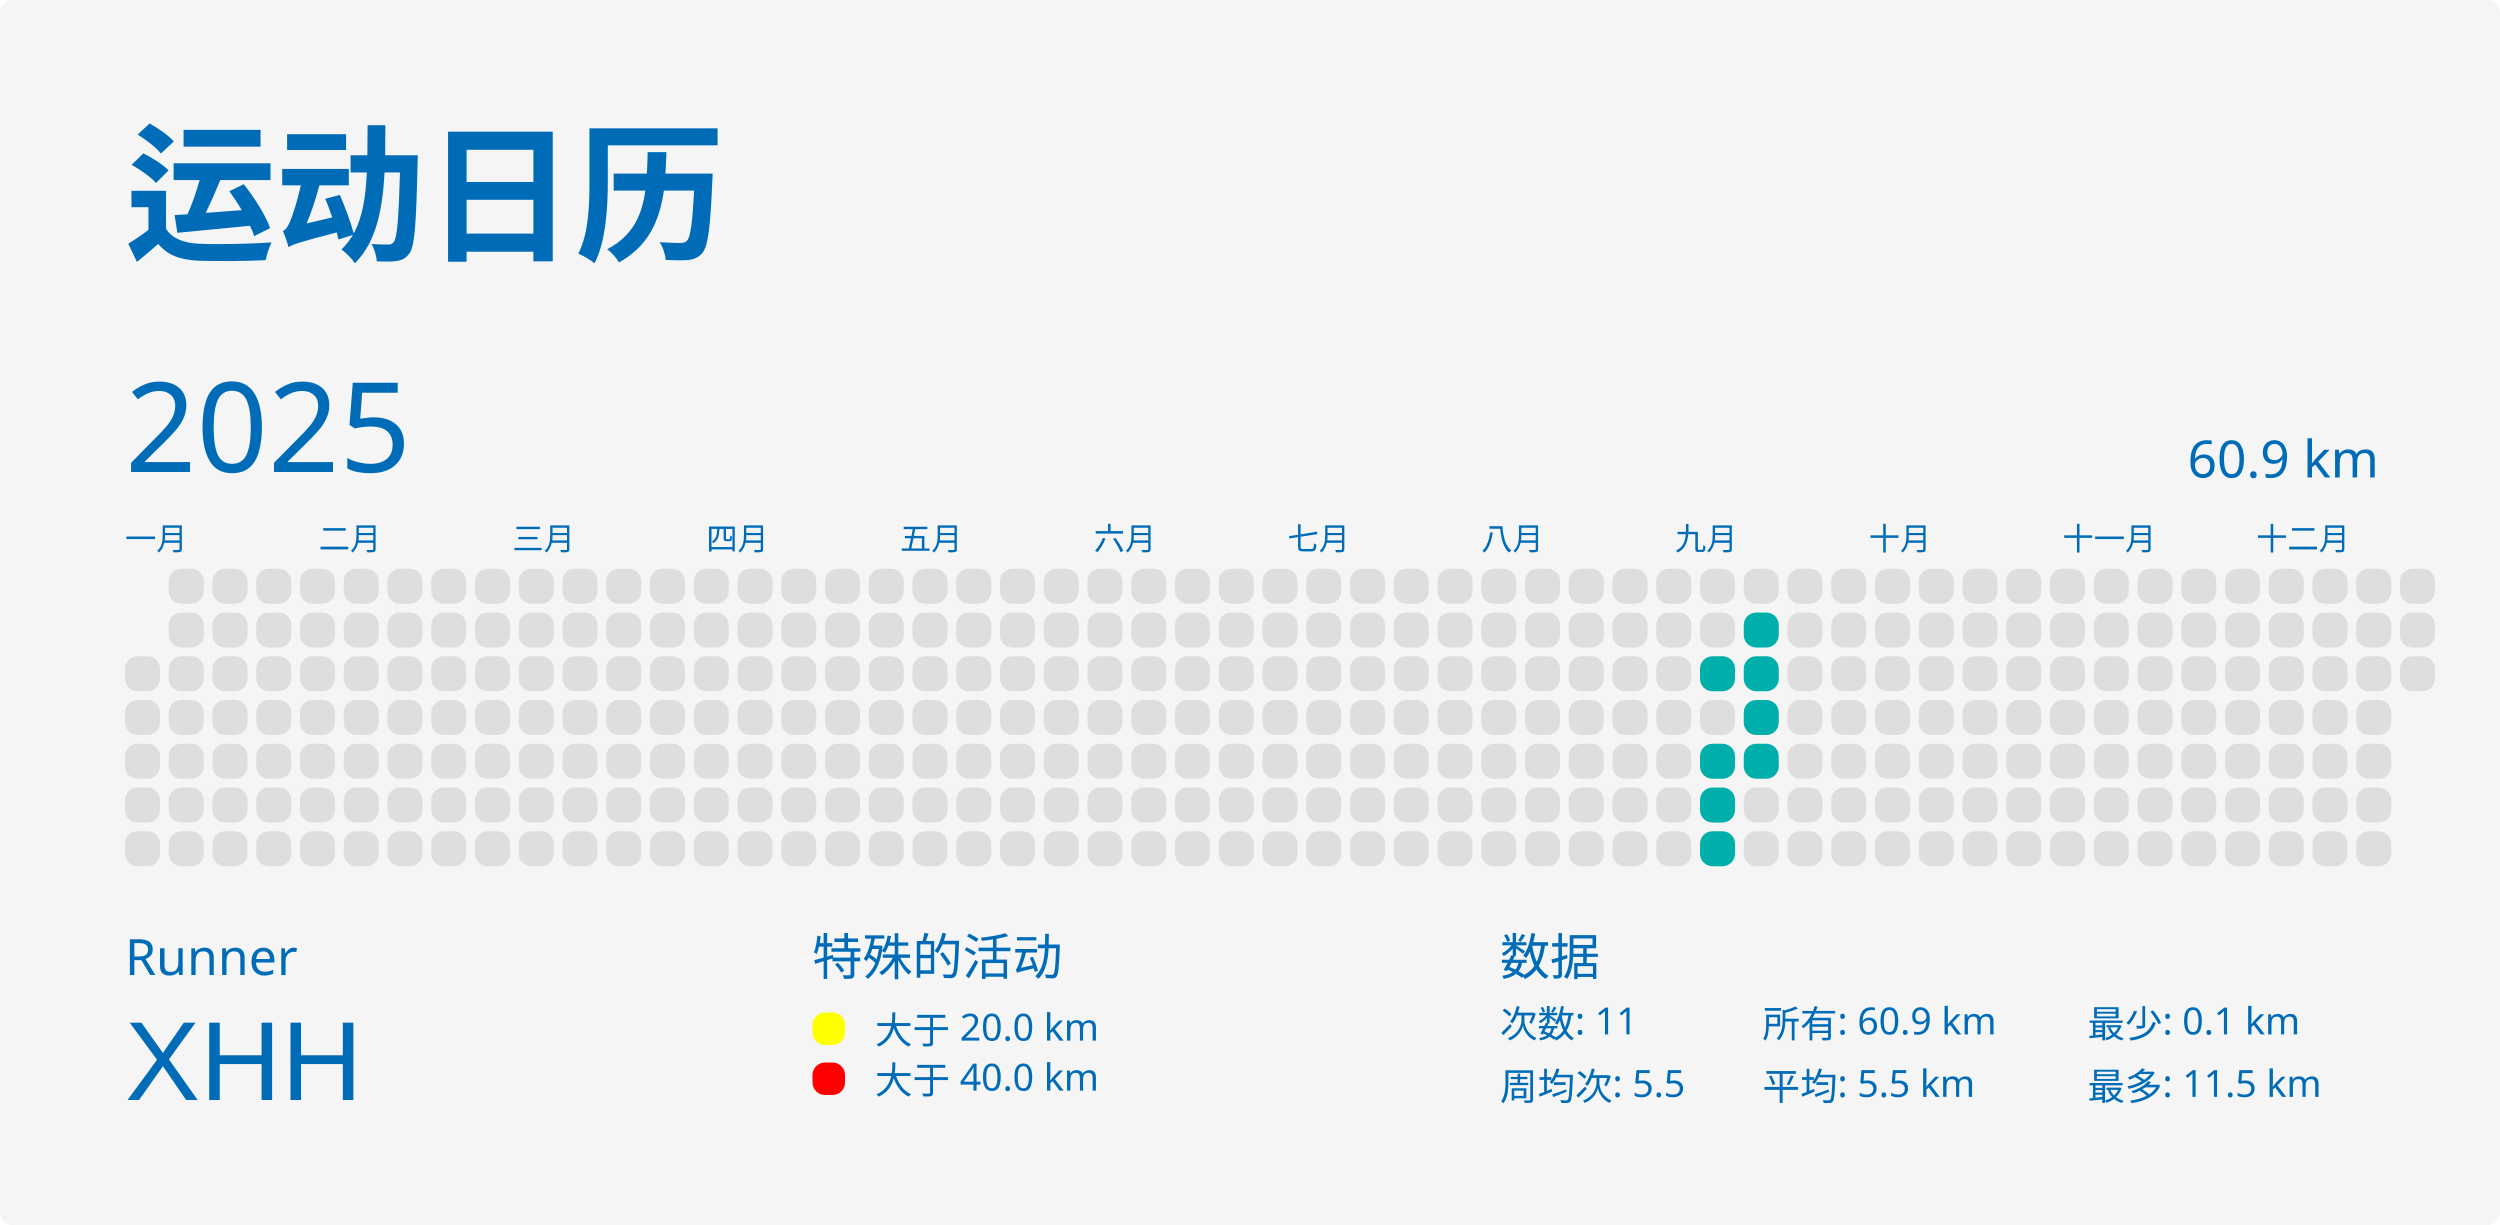
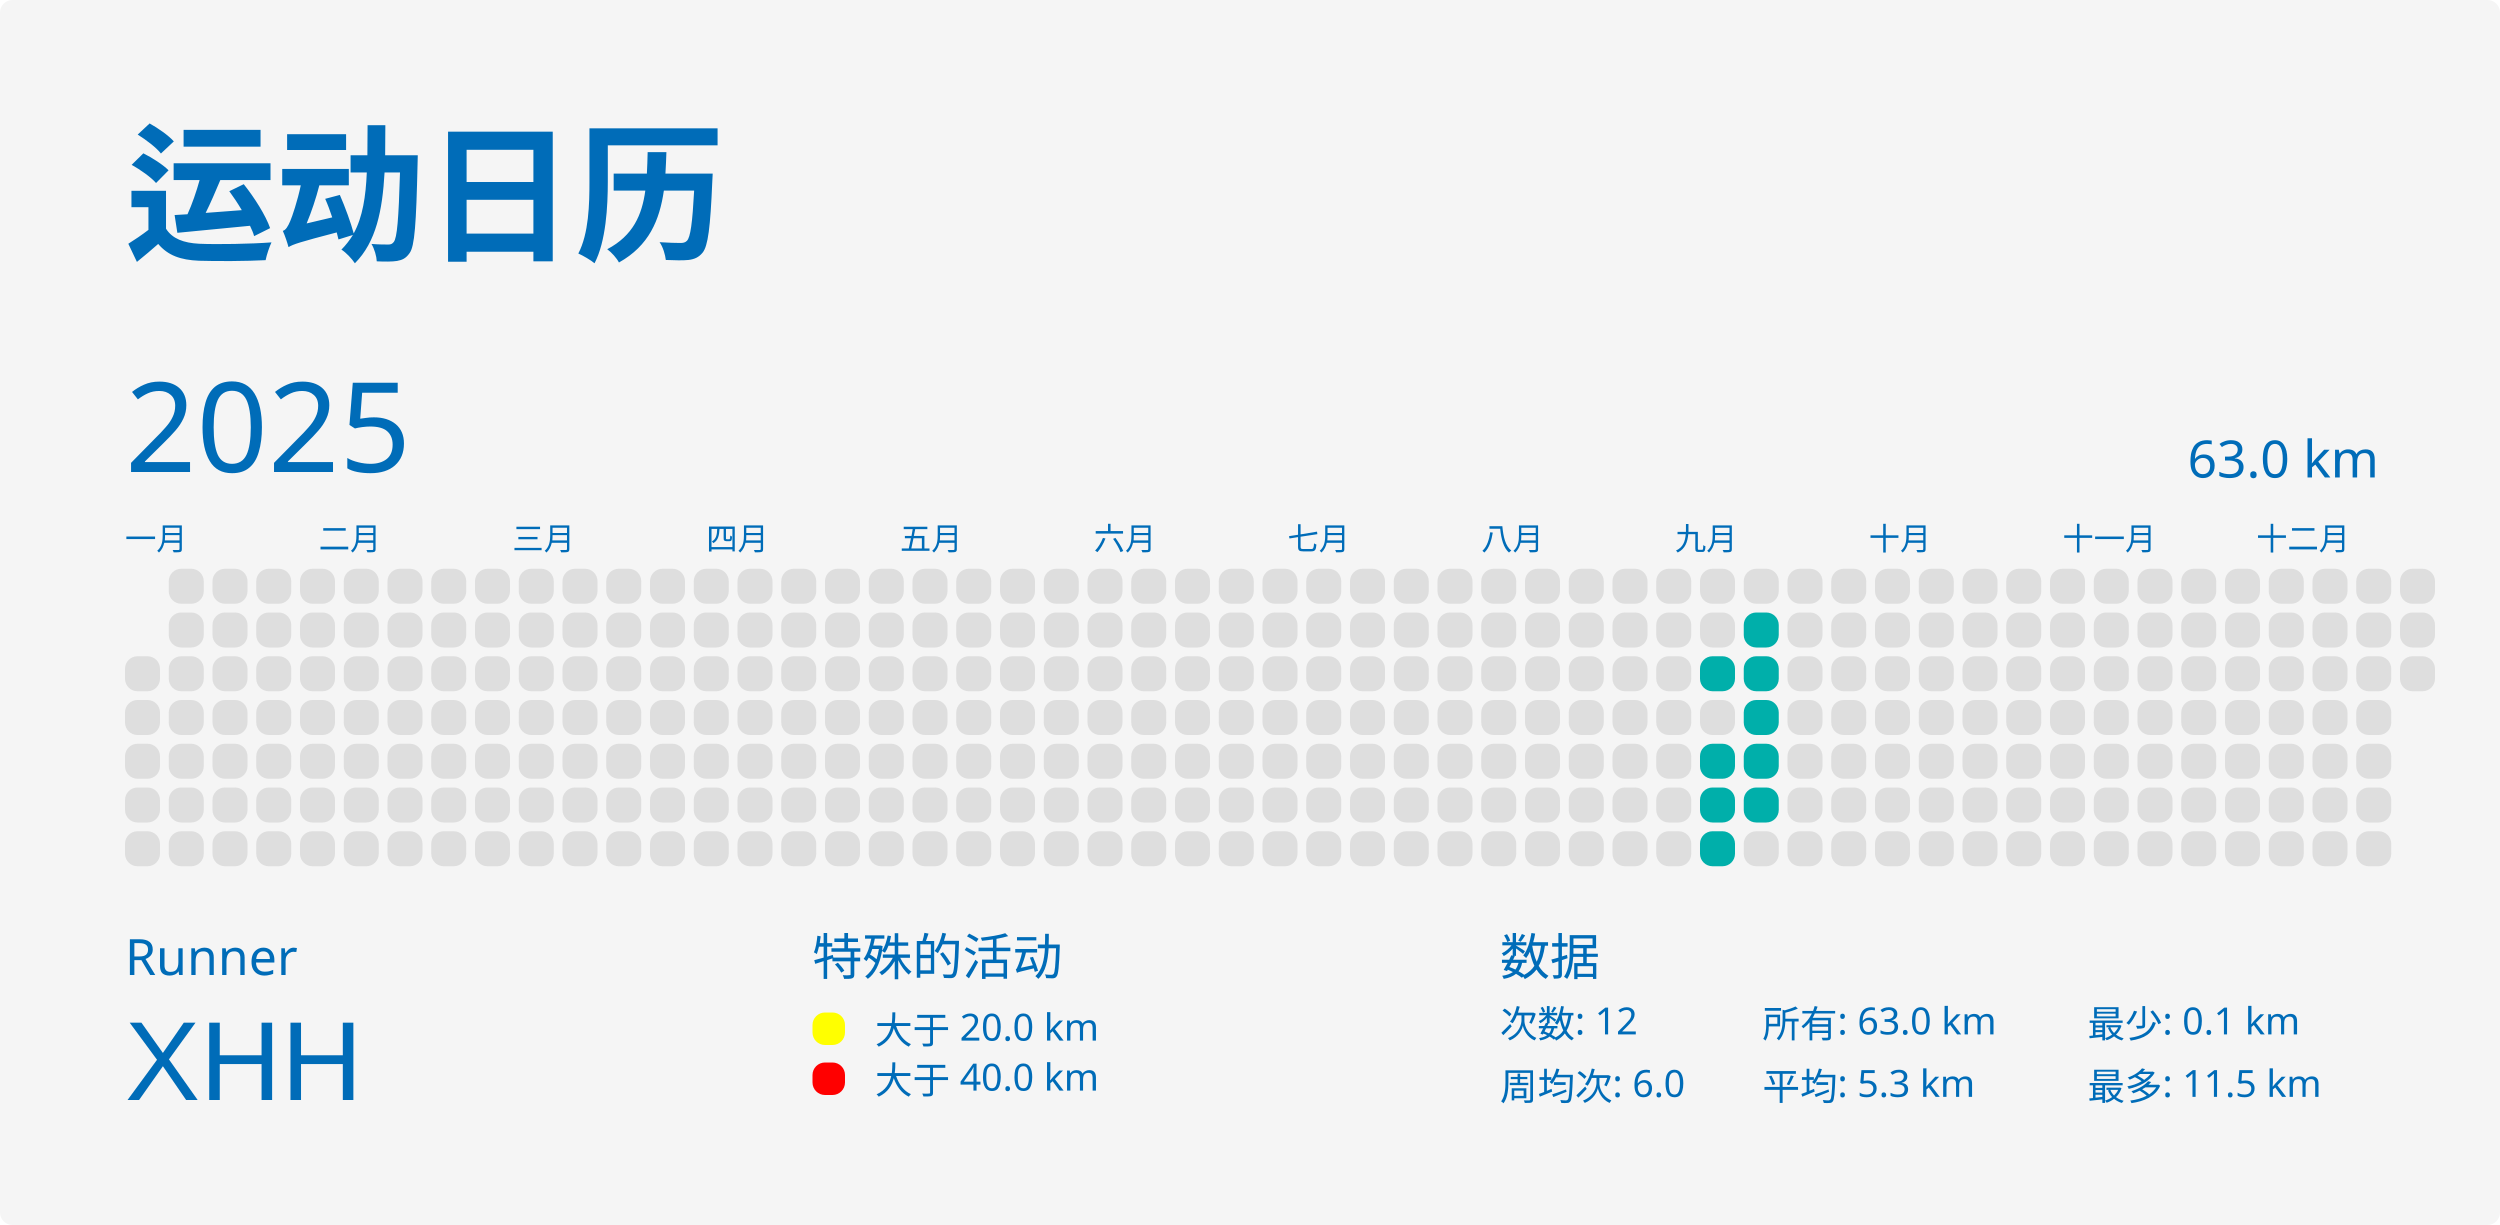
<svg xmlns="http://www.w3.org/2000/svg" baseProfile="full" height="98mm" version="1.1" viewBox="0,0,200,98" width="200mm">
  <defs />
  <rect fill="#f5f5f5" height="98" rx="1" ry="1" width="200" x="0" y="0" />
  <text fill="#006cb8" style="font-size:12px; font-family:MGI-Regular; font-weight:bold;" x="10" y="20">运动日历</text>
  <text fill="#006cb8" style="font-size:4px; font-family:MGI-Regular" x="10" y="78">Runner</text>
  <text fill="#006cb8" style="font-size:9px; font-family:Arial" x="10" y="88">XHH</text>
  <text fill="#006cb8" style="font-size:4px; font-family:MGI-Regular" x="65" y="78">特殊的活动</text>
  <rect fill="yellow" height="2.6" rx="1" ry="1" width="2.6" x="65" y="81" />
  <text fill="#006cb8" style="font-size:3px; font-family:MGI-Regular" x="70" y="83.5">大于 20.0 km</text>
  <rect fill="red" height="2.6" rx="1" ry="1" width="2.6" x="65" y="85" />
  <text fill="#006cb8" style="font-size:3px; font-family:MGI-Regular" x="70" y="87.5">大于 40.0 km</text>
  <text fill="#006cb8" style="font-size:4px; font-family:MGI-Regular" x="120" y="78">数据</text>
-   <text fill="#006cb8" style="font-size:3px; font-family:MGI-Regular" x="120" y="83">次数: 11</text>
-   <text fill="#006cb8" style="font-size:3px; font-family:MGI-Regular" x="120" y="88">周均次: 5.5</text>
-   <text fill="#006cb8" style="font-size:3px; font-family:MGI-Regular" x="141" y="83">所有: 60.9 km</text>
-   <text fill="#006cb8" style="font-size:3px; font-family:MGI-Regular" x="141" y="88">平均: 5.5 km</text>
+   <text fill="#006cb8" style="font-size:3px; font-family:MGI-Regular" x="120" y="83">次数: 12</text>
+   <text fill="#006cb8" style="font-size:3px; font-family:MGI-Regular" x="120" y="88">周均次: 6.0</text>
+   <text fill="#006cb8" style="font-size:3px; font-family:MGI-Regular" x="141" y="83">所有: 63.0 km</text>
+   <text fill="#006cb8" style="font-size:3px; font-family:MGI-Regular" x="141" y="88">平均: 5.3 km</text>
  <text fill="#006cb8" style="font-size:3px; font-family:MGI-Regular" x="167" y="83">最少: 0.1 km</text>
  <text fill="#006cb8" style="font-size:3px; font-family:MGI-Regular" x="167" y="88">最多: 11.5 km</text>
  <text dominant-baseline="hanging" fill="#006cb8" style="font-size:10.0px; font-family:MGI-Regular;" x="10" y="30">2025</text>
-   <text dominant-baseline="hanging" fill="#006cb8" style="font-size:4.125px; font-family:MGI-Regular;" x="175" y="35">60.9 km</text>
+   <text dominant-baseline="hanging" fill="#006cb8" style="font-size:4.125px; font-family:MGI-Regular;" x="175" y="35">63.0 km</text>
  <text fill="#006cb8" style="font-size:2.5px; font-family:MGI-Regular" x="10.0" y="44">一月</text>
  <text fill="#006cb8" style="font-size:2.5px; font-family:MGI-Regular" x="25.5" y="44">二月</text>
  <text fill="#006cb8" style="font-size:2.5px; font-family:MGI-Regular" x="41.0" y="44">三月</text>
  <text fill="#006cb8" style="font-size:2.5px; font-family:MGI-Regular" x="56.5" y="44">四月</text>
  <text fill="#006cb8" style="font-size:2.5px; font-family:MGI-Regular" x="72.0" y="44">五月</text>
  <text fill="#006cb8" style="font-size:2.5px; font-family:MGI-Regular" x="87.5" y="44">六月</text>
  <text fill="#006cb8" style="font-size:2.5px; font-family:MGI-Regular" x="103.0" y="44">七月</text>
  <text fill="#006cb8" style="font-size:2.5px; font-family:MGI-Regular" x="118.5" y="44">八月</text>
  <text fill="#006cb8" style="font-size:2.5px; font-family:MGI-Regular" x="134.0" y="44">九月</text>
  <text fill="#006cb8" style="font-size:2.5px; font-family:MGI-Regular" x="149.5" y="44">十月</text>
  <text fill="#006cb8" style="font-size:2.5px; font-family:MGI-Regular" x="165.0" y="44">十一月</text>
  <text fill="#006cb8" style="font-size:2.5px; font-family:MGI-Regular" x="180.5" y="44">十二月</text>
  <rect fill="#dedede" height="2.8" rx="1" ry="1" width="2.8" x="10.0" y="52.5" />
  <rect fill="#dedede" height="2.8" rx="1" ry="1" width="2.8" x="10.0" y="56.0" />
  <rect fill="#dedede" height="2.8" rx="1" ry="1" width="2.8" x="10.0" y="59.5" />
  <rect fill="#dedede" height="2.8" rx="1" ry="1" width="2.8" x="10.0" y="63.0" />
  <rect fill="#dedede" height="2.8" rx="1" ry="1" width="2.8" x="10.0" y="66.5" />
  <rect fill="#dedede" height="2.8" rx="1" ry="1" width="2.8" x="13.5" y="45.5" />
  <rect fill="#dedede" height="2.8" rx="1" ry="1" width="2.8" x="13.5" y="49.0" />
  <rect fill="#dedede" height="2.8" rx="1" ry="1" width="2.8" x="13.5" y="52.5" />
  <rect fill="#dedede" height="2.8" rx="1" ry="1" width="2.8" x="13.5" y="56.0" />
  <rect fill="#dedede" height="2.8" rx="1" ry="1" width="2.8" x="13.5" y="59.5" />
  <rect fill="#dedede" height="2.8" rx="1" ry="1" width="2.8" x="13.5" y="63.0" />
  <rect fill="#dedede" height="2.8" rx="1" ry="1" width="2.8" x="13.5" y="66.5" />
  <rect fill="#dedede" height="2.8" rx="1" ry="1" width="2.8" x="17.0" y="45.5" />
  <rect fill="#dedede" height="2.8" rx="1" ry="1" width="2.8" x="17.0" y="49.0" />
  <rect fill="#dedede" height="2.8" rx="1" ry="1" width="2.8" x="17.0" y="52.5" />
  <rect fill="#dedede" height="2.8" rx="1" ry="1" width="2.8" x="17.0" y="56.0" />
  <rect fill="#dedede" height="2.8" rx="1" ry="1" width="2.8" x="17.0" y="59.5" />
  <rect fill="#dedede" height="2.8" rx="1" ry="1" width="2.8" x="17.0" y="63.0" />
  <rect fill="#dedede" height="2.8" rx="1" ry="1" width="2.8" x="17.0" y="66.5" />
  <rect fill="#dedede" height="2.8" rx="1" ry="1" width="2.8" x="20.5" y="45.5" />
  <rect fill="#dedede" height="2.8" rx="1" ry="1" width="2.8" x="20.5" y="49.0" />
  <rect fill="#dedede" height="2.8" rx="1" ry="1" width="2.8" x="20.5" y="52.5" />
  <rect fill="#dedede" height="2.8" rx="1" ry="1" width="2.8" x="20.5" y="56.0" />
  <rect fill="#dedede" height="2.8" rx="1" ry="1" width="2.8" x="20.5" y="59.5" />
  <rect fill="#dedede" height="2.8" rx="1" ry="1" width="2.8" x="20.5" y="63.0" />
  <rect fill="#dedede" height="2.8" rx="1" ry="1" width="2.8" x="20.5" y="66.5" />
  <rect fill="#dedede" height="2.8" rx="1" ry="1" width="2.8" x="24.0" y="45.5" />
  <rect fill="#dedede" height="2.8" rx="1" ry="1" width="2.8" x="24.0" y="49.0" />
  <rect fill="#dedede" height="2.8" rx="1" ry="1" width="2.8" x="24.0" y="52.5" />
  <rect fill="#dedede" height="2.8" rx="1" ry="1" width="2.8" x="24.0" y="56.0" />
  <rect fill="#dedede" height="2.8" rx="1" ry="1" width="2.8" x="24.0" y="59.5" />
  <rect fill="#dedede" height="2.8" rx="1" ry="1" width="2.8" x="24.0" y="63.0" />
  <rect fill="#dedede" height="2.8" rx="1" ry="1" width="2.8" x="24.0" y="66.5" />
  <rect fill="#dedede" height="2.8" rx="1" ry="1" width="2.8" x="27.5" y="45.5" />
  <rect fill="#dedede" height="2.8" rx="1" ry="1" width="2.8" x="27.5" y="49.0" />
  <rect fill="#dedede" height="2.8" rx="1" ry="1" width="2.8" x="27.5" y="52.5" />
  <rect fill="#dedede" height="2.8" rx="1" ry="1" width="2.8" x="27.5" y="56.0" />
  <rect fill="#dedede" height="2.8" rx="1" ry="1" width="2.8" x="27.5" y="59.5" />
  <rect fill="#dedede" height="2.8" rx="1" ry="1" width="2.8" x="27.5" y="63.0" />
  <rect fill="#dedede" height="2.8" rx="1" ry="1" width="2.8" x="27.5" y="66.5" />
  <rect fill="#dedede" height="2.8" rx="1" ry="1" width="2.8" x="31.0" y="45.5" />
  <rect fill="#dedede" height="2.8" rx="1" ry="1" width="2.8" x="31.0" y="49.0" />
  <rect fill="#dedede" height="2.8" rx="1" ry="1" width="2.8" x="31.0" y="52.5" />
  <rect fill="#dedede" height="2.8" rx="1" ry="1" width="2.8" x="31.0" y="56.0" />
  <rect fill="#dedede" height="2.8" rx="1" ry="1" width="2.8" x="31.0" y="59.5" />
  <rect fill="#dedede" height="2.8" rx="1" ry="1" width="2.8" x="31.0" y="63.0" />
  <rect fill="#dedede" height="2.8" rx="1" ry="1" width="2.8" x="31.0" y="66.5" />
  <rect fill="#dedede" height="2.8" rx="1" ry="1" width="2.8" x="34.5" y="45.5" />
  <rect fill="#dedede" height="2.8" rx="1" ry="1" width="2.8" x="34.5" y="49.0" />
  <rect fill="#dedede" height="2.8" rx="1" ry="1" width="2.8" x="34.5" y="52.5" />
  <rect fill="#dedede" height="2.8" rx="1" ry="1" width="2.8" x="34.5" y="56.0" />
  <rect fill="#dedede" height="2.8" rx="1" ry="1" width="2.8" x="34.5" y="59.5" />
  <rect fill="#dedede" height="2.8" rx="1" ry="1" width="2.8" x="34.5" y="63.0" />
  <rect fill="#dedede" height="2.8" rx="1" ry="1" width="2.8" x="34.5" y="66.5" />
  <rect fill="#dedede" height="2.8" rx="1" ry="1" width="2.8" x="38.0" y="45.5" />
  <rect fill="#dedede" height="2.8" rx="1" ry="1" width="2.8" x="38.0" y="49.0" />
  <rect fill="#dedede" height="2.8" rx="1" ry="1" width="2.8" x="38.0" y="52.5" />
  <rect fill="#dedede" height="2.8" rx="1" ry="1" width="2.8" x="38.0" y="56.0" />
  <rect fill="#dedede" height="2.8" rx="1" ry="1" width="2.8" x="38.0" y="59.5" />
  <rect fill="#dedede" height="2.8" rx="1" ry="1" width="2.8" x="38.0" y="63.0" />
  <rect fill="#dedede" height="2.8" rx="1" ry="1" width="2.8" x="38.0" y="66.5" />
  <rect fill="#dedede" height="2.8" rx="1" ry="1" width="2.8" x="41.5" y="45.5" />
  <rect fill="#dedede" height="2.8" rx="1" ry="1" width="2.8" x="41.5" y="49.0" />
  <rect fill="#dedede" height="2.8" rx="1" ry="1" width="2.8" x="41.5" y="52.5" />
  <rect fill="#dedede" height="2.8" rx="1" ry="1" width="2.8" x="41.5" y="56.0" />
  <rect fill="#dedede" height="2.8" rx="1" ry="1" width="2.8" x="41.5" y="59.5" />
  <rect fill="#dedede" height="2.8" rx="1" ry="1" width="2.8" x="41.5" y="63.0" />
  <rect fill="#dedede" height="2.8" rx="1" ry="1" width="2.8" x="41.5" y="66.5" />
  <rect fill="#dedede" height="2.8" rx="1" ry="1" width="2.8" x="45.0" y="45.5" />
  <rect fill="#dedede" height="2.8" rx="1" ry="1" width="2.8" x="45.0" y="49.0" />
  <rect fill="#dedede" height="2.8" rx="1" ry="1" width="2.8" x="45.0" y="52.5" />
  <rect fill="#dedede" height="2.8" rx="1" ry="1" width="2.8" x="45.0" y="56.0" />
  <rect fill="#dedede" height="2.8" rx="1" ry="1" width="2.8" x="45.0" y="59.5" />
  <rect fill="#dedede" height="2.8" rx="1" ry="1" width="2.8" x="45.0" y="63.0" />
  <rect fill="#dedede" height="2.8" rx="1" ry="1" width="2.8" x="45.0" y="66.5" />
  <rect fill="#dedede" height="2.8" rx="1" ry="1" width="2.8" x="48.5" y="45.5" />
  <rect fill="#dedede" height="2.8" rx="1" ry="1" width="2.8" x="48.5" y="49.0" />
  <rect fill="#dedede" height="2.8" rx="1" ry="1" width="2.8" x="48.5" y="52.5" />
  <rect fill="#dedede" height="2.8" rx="1" ry="1" width="2.8" x="48.5" y="56.0" />
  <rect fill="#dedede" height="2.8" rx="1" ry="1" width="2.8" x="48.5" y="59.5" />
  <rect fill="#dedede" height="2.8" rx="1" ry="1" width="2.8" x="48.5" y="63.0" />
  <rect fill="#dedede" height="2.8" rx="1" ry="1" width="2.8" x="48.5" y="66.5" />
  <rect fill="#dedede" height="2.8" rx="1" ry="1" width="2.8" x="52.0" y="45.5" />
  <rect fill="#dedede" height="2.8" rx="1" ry="1" width="2.8" x="52.0" y="49.0" />
  <rect fill="#dedede" height="2.8" rx="1" ry="1" width="2.8" x="52.0" y="52.5" />
  <rect fill="#dedede" height="2.8" rx="1" ry="1" width="2.8" x="52.0" y="56.0" />
  <rect fill="#dedede" height="2.8" rx="1" ry="1" width="2.8" x="52.0" y="59.5" />
  <rect fill="#dedede" height="2.8" rx="1" ry="1" width="2.8" x="52.0" y="63.0" />
  <rect fill="#dedede" height="2.8" rx="1" ry="1" width="2.8" x="52.0" y="66.5" />
  <rect fill="#dedede" height="2.8" rx="1" ry="1" width="2.8" x="55.5" y="45.5" />
  <rect fill="#dedede" height="2.8" rx="1" ry="1" width="2.8" x="55.5" y="49.0" />
  <rect fill="#dedede" height="2.8" rx="1" ry="1" width="2.8" x="55.5" y="52.5" />
  <rect fill="#dedede" height="2.8" rx="1" ry="1" width="2.8" x="55.5" y="56.0" />
  <rect fill="#dedede" height="2.8" rx="1" ry="1" width="2.8" x="55.5" y="59.5" />
  <rect fill="#dedede" height="2.8" rx="1" ry="1" width="2.8" x="55.5" y="63.0" />
  <rect fill="#dedede" height="2.8" rx="1" ry="1" width="2.8" x="55.5" y="66.5" />
  <rect fill="#dedede" height="2.8" rx="1" ry="1" width="2.8" x="59.0" y="45.5" />
  <rect fill="#dedede" height="2.8" rx="1" ry="1" width="2.8" x="59.0" y="49.0" />
  <rect fill="#dedede" height="2.8" rx="1" ry="1" width="2.8" x="59.0" y="52.5" />
  <rect fill="#dedede" height="2.8" rx="1" ry="1" width="2.8" x="59.0" y="56.0" />
  <rect fill="#dedede" height="2.8" rx="1" ry="1" width="2.8" x="59.0" y="59.5" />
  <rect fill="#dedede" height="2.8" rx="1" ry="1" width="2.8" x="59.0" y="63.0" />
  <rect fill="#dedede" height="2.8" rx="1" ry="1" width="2.8" x="59.0" y="66.5" />
  <rect fill="#dedede" height="2.8" rx="1" ry="1" width="2.8" x="62.5" y="45.5" />
  <rect fill="#dedede" height="2.8" rx="1" ry="1" width="2.8" x="62.5" y="49.0" />
  <rect fill="#dedede" height="2.8" rx="1" ry="1" width="2.8" x="62.5" y="52.5" />
  <rect fill="#dedede" height="2.8" rx="1" ry="1" width="2.8" x="62.5" y="56.0" />
  <rect fill="#dedede" height="2.8" rx="1" ry="1" width="2.8" x="62.5" y="59.5" />
  <rect fill="#dedede" height="2.8" rx="1" ry="1" width="2.8" x="62.5" y="63.0" />
  <rect fill="#dedede" height="2.8" rx="1" ry="1" width="2.8" x="62.5" y="66.5" />
  <rect fill="#dedede" height="2.8" rx="1" ry="1" width="2.8" x="66.0" y="45.5" />
  <rect fill="#dedede" height="2.8" rx="1" ry="1" width="2.8" x="66.0" y="49.0" />
  <rect fill="#dedede" height="2.8" rx="1" ry="1" width="2.8" x="66.0" y="52.5" />
  <rect fill="#dedede" height="2.8" rx="1" ry="1" width="2.8" x="66.0" y="56.0" />
  <rect fill="#dedede" height="2.8" rx="1" ry="1" width="2.8" x="66.0" y="59.5" />
  <rect fill="#dedede" height="2.8" rx="1" ry="1" width="2.8" x="66.0" y="63.0" />
  <rect fill="#dedede" height="2.8" rx="1" ry="1" width="2.8" x="66.0" y="66.5" />
  <rect fill="#dedede" height="2.8" rx="1" ry="1" width="2.8" x="69.5" y="45.5" />
  <rect fill="#dedede" height="2.8" rx="1" ry="1" width="2.8" x="69.5" y="49.0" />
  <rect fill="#dedede" height="2.8" rx="1" ry="1" width="2.8" x="69.5" y="52.5" />
  <rect fill="#dedede" height="2.8" rx="1" ry="1" width="2.8" x="69.5" y="56.0" />
  <rect fill="#dedede" height="2.8" rx="1" ry="1" width="2.8" x="69.5" y="59.5" />
  <rect fill="#dedede" height="2.8" rx="1" ry="1" width="2.8" x="69.5" y="63.0" />
  <rect fill="#dedede" height="2.8" rx="1" ry="1" width="2.8" x="69.5" y="66.5" />
  <rect fill="#dedede" height="2.8" rx="1" ry="1" width="2.8" x="73.0" y="45.5" />
  <rect fill="#dedede" height="2.8" rx="1" ry="1" width="2.8" x="73.0" y="49.0" />
  <rect fill="#dedede" height="2.8" rx="1" ry="1" width="2.8" x="73.0" y="52.5" />
  <rect fill="#dedede" height="2.8" rx="1" ry="1" width="2.8" x="73.0" y="56.0" />
  <rect fill="#dedede" height="2.8" rx="1" ry="1" width="2.8" x="73.0" y="59.5" />
  <rect fill="#dedede" height="2.8" rx="1" ry="1" width="2.8" x="73.0" y="63.0" />
  <rect fill="#dedede" height="2.8" rx="1" ry="1" width="2.8" x="73.0" y="66.5" />
  <rect fill="#dedede" height="2.8" rx="1" ry="1" width="2.8" x="76.5" y="45.5" />
  <rect fill="#dedede" height="2.8" rx="1" ry="1" width="2.8" x="76.5" y="49.0" />
  <rect fill="#dedede" height="2.8" rx="1" ry="1" width="2.8" x="76.5" y="52.5" />
  <rect fill="#dedede" height="2.8" rx="1" ry="1" width="2.8" x="76.5" y="56.0" />
  <rect fill="#dedede" height="2.8" rx="1" ry="1" width="2.8" x="76.5" y="59.5" />
  <rect fill="#dedede" height="2.8" rx="1" ry="1" width="2.8" x="76.5" y="63.0" />
  <rect fill="#dedede" height="2.8" rx="1" ry="1" width="2.8" x="76.5" y="66.5" />
  <rect fill="#dedede" height="2.8" rx="1" ry="1" width="2.8" x="80.0" y="45.5" />
  <rect fill="#dedede" height="2.8" rx="1" ry="1" width="2.8" x="80.0" y="49.0" />
  <rect fill="#dedede" height="2.8" rx="1" ry="1" width="2.8" x="80.0" y="52.5" />
  <rect fill="#dedede" height="2.8" rx="1" ry="1" width="2.8" x="80.0" y="56.0" />
  <rect fill="#dedede" height="2.8" rx="1" ry="1" width="2.8" x="80.0" y="59.5" />
  <rect fill="#dedede" height="2.8" rx="1" ry="1" width="2.8" x="80.0" y="63.0" />
  <rect fill="#dedede" height="2.8" rx="1" ry="1" width="2.8" x="80.0" y="66.5" />
  <rect fill="#dedede" height="2.8" rx="1" ry="1" width="2.8" x="83.5" y="45.5" />
  <rect fill="#dedede" height="2.8" rx="1" ry="1" width="2.8" x="83.5" y="49.0" />
  <rect fill="#dedede" height="2.8" rx="1" ry="1" width="2.8" x="83.5" y="52.5" />
  <rect fill="#dedede" height="2.8" rx="1" ry="1" width="2.8" x="83.5" y="56.0" />
  <rect fill="#dedede" height="2.8" rx="1" ry="1" width="2.8" x="83.5" y="59.5" />
  <rect fill="#dedede" height="2.8" rx="1" ry="1" width="2.8" x="83.5" y="63.0" />
  <rect fill="#dedede" height="2.8" rx="1" ry="1" width="2.8" x="83.5" y="66.5" />
  <rect fill="#dedede" height="2.8" rx="1" ry="1" width="2.8" x="87.0" y="45.5" />
  <rect fill="#dedede" height="2.8" rx="1" ry="1" width="2.8" x="87.0" y="49.0" />
  <rect fill="#dedede" height="2.8" rx="1" ry="1" width="2.8" x="87.0" y="52.5" />
  <rect fill="#dedede" height="2.8" rx="1" ry="1" width="2.8" x="87.0" y="56.0" />
  <rect fill="#dedede" height="2.8" rx="1" ry="1" width="2.8" x="87.0" y="59.5" />
  <rect fill="#dedede" height="2.8" rx="1" ry="1" width="2.8" x="87.0" y="63.0" />
  <rect fill="#dedede" height="2.8" rx="1" ry="1" width="2.8" x="87.0" y="66.5" />
  <rect fill="#dedede" height="2.8" rx="1" ry="1" width="2.8" x="90.5" y="45.5" />
  <rect fill="#dedede" height="2.8" rx="1" ry="1" width="2.8" x="90.5" y="49.0" />
  <rect fill="#dedede" height="2.8" rx="1" ry="1" width="2.8" x="90.5" y="52.5" />
  <rect fill="#dedede" height="2.8" rx="1" ry="1" width="2.8" x="90.5" y="56.0" />
  <rect fill="#dedede" height="2.8" rx="1" ry="1" width="2.8" x="90.5" y="59.5" />
  <rect fill="#dedede" height="2.8" rx="1" ry="1" width="2.8" x="90.5" y="63.0" />
  <rect fill="#dedede" height="2.8" rx="1" ry="1" width="2.8" x="90.5" y="66.5" />
  <rect fill="#dedede" height="2.8" rx="1" ry="1" width="2.8" x="94.0" y="45.5" />
  <rect fill="#dedede" height="2.8" rx="1" ry="1" width="2.8" x="94.0" y="49.0" />
  <rect fill="#dedede" height="2.8" rx="1" ry="1" width="2.8" x="94.0" y="52.5" />
  <rect fill="#dedede" height="2.8" rx="1" ry="1" width="2.8" x="94.0" y="56.0" />
  <rect fill="#dedede" height="2.8" rx="1" ry="1" width="2.8" x="94.0" y="59.5" />
  <rect fill="#dedede" height="2.8" rx="1" ry="1" width="2.8" x="94.0" y="63.0" />
  <rect fill="#dedede" height="2.8" rx="1" ry="1" width="2.8" x="94.0" y="66.5" />
  <rect fill="#dedede" height="2.8" rx="1" ry="1" width="2.8" x="97.5" y="45.5" />
  <rect fill="#dedede" height="2.8" rx="1" ry="1" width="2.8" x="97.5" y="49.0" />
  <rect fill="#dedede" height="2.8" rx="1" ry="1" width="2.8" x="97.5" y="52.5" />
  <rect fill="#dedede" height="2.8" rx="1" ry="1" width="2.8" x="97.5" y="56.0" />
  <rect fill="#dedede" height="2.8" rx="1" ry="1" width="2.8" x="97.5" y="59.5" />
  <rect fill="#dedede" height="2.8" rx="1" ry="1" width="2.8" x="97.5" y="63.0" />
  <rect fill="#dedede" height="2.8" rx="1" ry="1" width="2.8" x="97.5" y="66.5" />
  <rect fill="#dedede" height="2.8" rx="1" ry="1" width="2.8" x="101.0" y="45.5" />
  <rect fill="#dedede" height="2.8" rx="1" ry="1" width="2.8" x="101.0" y="49.0" />
  <rect fill="#dedede" height="2.8" rx="1" ry="1" width="2.8" x="101.0" y="52.5" />
  <rect fill="#dedede" height="2.8" rx="1" ry="1" width="2.8" x="101.0" y="56.0" />
  <rect fill="#dedede" height="2.8" rx="1" ry="1" width="2.8" x="101.0" y="59.5" />
  <rect fill="#dedede" height="2.8" rx="1" ry="1" width="2.8" x="101.0" y="63.0" />
  <rect fill="#dedede" height="2.8" rx="1" ry="1" width="2.8" x="101.0" y="66.5" />
  <rect fill="#dedede" height="2.8" rx="1" ry="1" width="2.8" x="104.5" y="45.5" />
  <rect fill="#dedede" height="2.8" rx="1" ry="1" width="2.8" x="104.5" y="49.0" />
  <rect fill="#dedede" height="2.8" rx="1" ry="1" width="2.8" x="104.5" y="52.5" />
  <rect fill="#dedede" height="2.8" rx="1" ry="1" width="2.8" x="104.5" y="56.0" />
  <rect fill="#dedede" height="2.8" rx="1" ry="1" width="2.8" x="104.5" y="59.5" />
  <rect fill="#dedede" height="2.8" rx="1" ry="1" width="2.8" x="104.5" y="63.0" />
  <rect fill="#dedede" height="2.8" rx="1" ry="1" width="2.8" x="104.5" y="66.5" />
  <rect fill="#dedede" height="2.8" rx="1" ry="1" width="2.8" x="108.0" y="45.5" />
  <rect fill="#dedede" height="2.8" rx="1" ry="1" width="2.8" x="108.0" y="49.0" />
  <rect fill="#dedede" height="2.8" rx="1" ry="1" width="2.8" x="108.0" y="52.5" />
  <rect fill="#dedede" height="2.8" rx="1" ry="1" width="2.8" x="108.0" y="56.0" />
  <rect fill="#dedede" height="2.8" rx="1" ry="1" width="2.8" x="108.0" y="59.5" />
  <rect fill="#dedede" height="2.8" rx="1" ry="1" width="2.8" x="108.0" y="63.0" />
  <rect fill="#dedede" height="2.8" rx="1" ry="1" width="2.8" x="108.0" y="66.5" />
  <rect fill="#dedede" height="2.8" rx="1" ry="1" width="2.8" x="111.5" y="45.5" />
  <rect fill="#dedede" height="2.8" rx="1" ry="1" width="2.8" x="111.5" y="49.0" />
  <rect fill="#dedede" height="2.8" rx="1" ry="1" width="2.8" x="111.5" y="52.5" />
  <rect fill="#dedede" height="2.8" rx="1" ry="1" width="2.8" x="111.5" y="56.0" />
  <rect fill="#dedede" height="2.8" rx="1" ry="1" width="2.8" x="111.5" y="59.5" />
  <rect fill="#dedede" height="2.8" rx="1" ry="1" width="2.8" x="111.5" y="63.0" />
  <rect fill="#dedede" height="2.8" rx="1" ry="1" width="2.8" x="111.5" y="66.5" />
  <rect fill="#dedede" height="2.8" rx="1" ry="1" width="2.8" x="115.0" y="45.5" />
  <rect fill="#dedede" height="2.8" rx="1" ry="1" width="2.8" x="115.0" y="49.0" />
  <rect fill="#dedede" height="2.8" rx="1" ry="1" width="2.8" x="115.0" y="52.5" />
  <rect fill="#dedede" height="2.8" rx="1" ry="1" width="2.8" x="115.0" y="56.0" />
  <rect fill="#dedede" height="2.8" rx="1" ry="1" width="2.8" x="115.0" y="59.5" />
  <rect fill="#dedede" height="2.8" rx="1" ry="1" width="2.8" x="115.0" y="63.0" />
  <rect fill="#dedede" height="2.8" rx="1" ry="1" width="2.8" x="115.0" y="66.5" />
  <rect fill="#dedede" height="2.8" rx="1" ry="1" width="2.8" x="118.5" y="45.5" />
  <rect fill="#dedede" height="2.8" rx="1" ry="1" width="2.8" x="118.5" y="49.0" />
  <rect fill="#dedede" height="2.8" rx="1" ry="1" width="2.8" x="118.5" y="52.5" />
  <rect fill="#dedede" height="2.8" rx="1" ry="1" width="2.8" x="118.5" y="56.0" />
  <rect fill="#dedede" height="2.8" rx="1" ry="1" width="2.8" x="118.5" y="59.5" />
  <rect fill="#dedede" height="2.8" rx="1" ry="1" width="2.8" x="118.5" y="63.0" />
  <rect fill="#dedede" height="2.8" rx="1" ry="1" width="2.8" x="118.5" y="66.5" />
  <rect fill="#dedede" height="2.8" rx="1" ry="1" width="2.8" x="122.0" y="45.5" />
  <rect fill="#dedede" height="2.8" rx="1" ry="1" width="2.8" x="122.0" y="49.0" />
  <rect fill="#dedede" height="2.8" rx="1" ry="1" width="2.8" x="122.0" y="52.5" />
  <rect fill="#dedede" height="2.8" rx="1" ry="1" width="2.8" x="122.0" y="56.0" />
  <rect fill="#dedede" height="2.8" rx="1" ry="1" width="2.8" x="122.0" y="59.5" />
  <rect fill="#dedede" height="2.8" rx="1" ry="1" width="2.8" x="122.0" y="63.0" />
  <rect fill="#dedede" height="2.8" rx="1" ry="1" width="2.8" x="122.0" y="66.5" />
  <rect fill="#dedede" height="2.8" rx="1" ry="1" width="2.8" x="125.5" y="45.5" />
  <rect fill="#dedede" height="2.8" rx="1" ry="1" width="2.8" x="125.5" y="49.0" />
  <rect fill="#dedede" height="2.8" rx="1" ry="1" width="2.8" x="125.5" y="52.5" />
  <rect fill="#dedede" height="2.8" rx="1" ry="1" width="2.8" x="125.5" y="56.0" />
  <rect fill="#dedede" height="2.8" rx="1" ry="1" width="2.8" x="125.5" y="59.5" />
  <rect fill="#dedede" height="2.8" rx="1" ry="1" width="2.8" x="125.5" y="63.0" />
  <rect fill="#dedede" height="2.8" rx="1" ry="1" width="2.8" x="125.5" y="66.5" />
  <rect fill="#dedede" height="2.8" rx="1" ry="1" width="2.8" x="129.0" y="45.5" />
  <rect fill="#dedede" height="2.8" rx="1" ry="1" width="2.8" x="129.0" y="49.0" />
  <rect fill="#dedede" height="2.8" rx="1" ry="1" width="2.8" x="129.0" y="52.5" />
  <rect fill="#dedede" height="2.8" rx="1" ry="1" width="2.8" x="129.0" y="56.0" />
  <rect fill="#dedede" height="2.8" rx="1" ry="1" width="2.8" x="129.0" y="59.5" />
  <rect fill="#dedede" height="2.8" rx="1" ry="1" width="2.8" x="129.0" y="63.0" />
  <rect fill="#dedede" height="2.8" rx="1" ry="1" width="2.8" x="129.0" y="66.5" />
  <rect fill="#dedede" height="2.8" rx="1" ry="1" width="2.8" x="132.5" y="45.5" />
  <rect fill="#dedede" height="2.8" rx="1" ry="1" width="2.8" x="132.5" y="49.0" />
  <rect fill="#dedede" height="2.8" rx="1" ry="1" width="2.8" x="132.5" y="52.5" />
  <rect fill="#dedede" height="2.8" rx="1" ry="1" width="2.8" x="132.5" y="56.0" />
  <rect fill="#dedede" height="2.8" rx="1" ry="1" width="2.8" x="132.5" y="59.5" />
  <rect fill="#dedede" height="2.8" rx="1" ry="1" width="2.8" x="132.5" y="63.0" />
  <rect fill="#dedede" height="2.8" rx="1" ry="1" width="2.8" x="132.5" y="66.5" />
  <rect fill="#dedede" height="2.8" rx="1" ry="1" width="2.8" x="136.0" y="45.5" />
  <rect fill="#dedede" height="2.8" rx="1" ry="1" width="2.8" x="136.0" y="49.0" />
  <rect fill="#00AFAA" height="2.8" rx="1" ry="1" width="2.8" x="136.0" y="52.5" />
  <rect fill="#dedede" height="2.8" rx="1" ry="1" width="2.8" x="136.0" y="56.0" />
  <rect fill="#00AFAA" height="2.8" rx="1" ry="1" width="2.8" x="136.0" y="59.5" />
  <rect fill="#00AFAA" height="2.8" rx="1" ry="1" width="2.8" x="136.0" y="63.0" />
  <rect fill="#00AFAA" height="2.8" rx="1" ry="1" width="2.8" x="136.0" y="66.5" />
  <rect fill="#dedede" height="2.8" rx="1" ry="1" width="2.8" x="139.5" y="45.5" />
  <rect fill="#00AFAA" height="2.8" rx="1" ry="1" width="2.8" x="139.5" y="49.0" />
  <rect fill="#00AFAA" height="2.8" rx="1" ry="1" width="2.8" x="139.5" y="52.5" />
  <rect fill="#00AFAA" height="2.8" rx="1" ry="1" width="2.8" x="139.5" y="56.0" />
  <rect fill="#00AFAA" height="2.8" rx="1" ry="1" width="2.8" x="139.5" y="59.5" />
-   <rect fill="#dedede" height="2.8" rx="1" ry="1" width="2.8" x="139.5" y="63.0" />
+   <rect fill="#00AFAA" height="2.8" rx="1" ry="1" width="2.8" x="139.5" y="63.0" />
  <rect fill="#dedede" height="2.8" rx="1" ry="1" width="2.8" x="139.5" y="66.5" />
  <rect fill="#dedede" height="2.8" rx="1" ry="1" width="2.8" x="143.0" y="45.5" />
  <rect fill="#dedede" height="2.8" rx="1" ry="1" width="2.8" x="143.0" y="49.0" />
  <rect fill="#dedede" height="2.8" rx="1" ry="1" width="2.8" x="143.0" y="52.5" />
  <rect fill="#dedede" height="2.8" rx="1" ry="1" width="2.8" x="143.0" y="56.0" />
  <rect fill="#dedede" height="2.8" rx="1" ry="1" width="2.8" x="143.0" y="59.5" />
  <rect fill="#dedede" height="2.8" rx="1" ry="1" width="2.8" x="143.0" y="63.0" />
  <rect fill="#dedede" height="2.8" rx="1" ry="1" width="2.8" x="143.0" y="66.5" />
  <rect fill="#dedede" height="2.8" rx="1" ry="1" width="2.8" x="146.5" y="45.5" />
  <rect fill="#dedede" height="2.8" rx="1" ry="1" width="2.8" x="146.5" y="49.0" />
  <rect fill="#dedede" height="2.8" rx="1" ry="1" width="2.8" x="146.5" y="52.5" />
  <rect fill="#dedede" height="2.8" rx="1" ry="1" width="2.8" x="146.5" y="56.0" />
  <rect fill="#dedede" height="2.8" rx="1" ry="1" width="2.8" x="146.5" y="59.5" />
  <rect fill="#dedede" height="2.8" rx="1" ry="1" width="2.8" x="146.5" y="63.0" />
  <rect fill="#dedede" height="2.8" rx="1" ry="1" width="2.8" x="146.5" y="66.5" />
  <rect fill="#dedede" height="2.8" rx="1" ry="1" width="2.8" x="150.0" y="45.5" />
  <rect fill="#dedede" height="2.8" rx="1" ry="1" width="2.8" x="150.0" y="49.0" />
  <rect fill="#dedede" height="2.8" rx="1" ry="1" width="2.8" x="150.0" y="52.5" />
  <rect fill="#dedede" height="2.8" rx="1" ry="1" width="2.8" x="150.0" y="56.0" />
  <rect fill="#dedede" height="2.8" rx="1" ry="1" width="2.8" x="150.0" y="59.5" />
  <rect fill="#dedede" height="2.8" rx="1" ry="1" width="2.8" x="150.0" y="63.0" />
  <rect fill="#dedede" height="2.8" rx="1" ry="1" width="2.8" x="150.0" y="66.5" />
  <rect fill="#dedede" height="2.8" rx="1" ry="1" width="2.8" x="153.5" y="45.5" />
  <rect fill="#dedede" height="2.8" rx="1" ry="1" width="2.8" x="153.5" y="49.0" />
  <rect fill="#dedede" height="2.8" rx="1" ry="1" width="2.8" x="153.5" y="52.5" />
  <rect fill="#dedede" height="2.8" rx="1" ry="1" width="2.8" x="153.5" y="56.0" />
  <rect fill="#dedede" height="2.8" rx="1" ry="1" width="2.8" x="153.5" y="59.5" />
  <rect fill="#dedede" height="2.8" rx="1" ry="1" width="2.8" x="153.5" y="63.0" />
  <rect fill="#dedede" height="2.8" rx="1" ry="1" width="2.8" x="153.5" y="66.5" />
  <rect fill="#dedede" height="2.8" rx="1" ry="1" width="2.8" x="157.0" y="45.5" />
  <rect fill="#dedede" height="2.8" rx="1" ry="1" width="2.8" x="157.0" y="49.0" />
  <rect fill="#dedede" height="2.8" rx="1" ry="1" width="2.8" x="157.0" y="52.5" />
  <rect fill="#dedede" height="2.8" rx="1" ry="1" width="2.8" x="157.0" y="56.0" />
  <rect fill="#dedede" height="2.8" rx="1" ry="1" width="2.8" x="157.0" y="59.5" />
  <rect fill="#dedede" height="2.8" rx="1" ry="1" width="2.8" x="157.0" y="63.0" />
  <rect fill="#dedede" height="2.8" rx="1" ry="1" width="2.8" x="157.0" y="66.5" />
  <rect fill="#dedede" height="2.8" rx="1" ry="1" width="2.8" x="160.5" y="45.5" />
  <rect fill="#dedede" height="2.8" rx="1" ry="1" width="2.8" x="160.5" y="49.0" />
  <rect fill="#dedede" height="2.8" rx="1" ry="1" width="2.8" x="160.5" y="52.5" />
  <rect fill="#dedede" height="2.8" rx="1" ry="1" width="2.8" x="160.5" y="56.0" />
  <rect fill="#dedede" height="2.8" rx="1" ry="1" width="2.8" x="160.5" y="59.5" />
  <rect fill="#dedede" height="2.8" rx="1" ry="1" width="2.8" x="160.5" y="63.0" />
  <rect fill="#dedede" height="2.8" rx="1" ry="1" width="2.8" x="160.5" y="66.5" />
  <rect fill="#dedede" height="2.8" rx="1" ry="1" width="2.8" x="164.0" y="45.5" />
  <rect fill="#dedede" height="2.8" rx="1" ry="1" width="2.8" x="164.0" y="49.0" />
  <rect fill="#dedede" height="2.8" rx="1" ry="1" width="2.8" x="164.0" y="52.5" />
  <rect fill="#dedede" height="2.8" rx="1" ry="1" width="2.8" x="164.0" y="56.0" />
  <rect fill="#dedede" height="2.8" rx="1" ry="1" width="2.8" x="164.0" y="59.5" />
  <rect fill="#dedede" height="2.8" rx="1" ry="1" width="2.8" x="164.0" y="63.0" />
  <rect fill="#dedede" height="2.8" rx="1" ry="1" width="2.8" x="164.0" y="66.5" />
  <rect fill="#dedede" height="2.8" rx="1" ry="1" width="2.8" x="167.5" y="45.5" />
  <rect fill="#dedede" height="2.8" rx="1" ry="1" width="2.8" x="167.5" y="49.0" />
  <rect fill="#dedede" height="2.8" rx="1" ry="1" width="2.8" x="167.5" y="52.5" />
  <rect fill="#dedede" height="2.8" rx="1" ry="1" width="2.8" x="167.5" y="56.0" />
  <rect fill="#dedede" height="2.8" rx="1" ry="1" width="2.8" x="167.5" y="59.5" />
  <rect fill="#dedede" height="2.8" rx="1" ry="1" width="2.8" x="167.5" y="63.0" />
  <rect fill="#dedede" height="2.8" rx="1" ry="1" width="2.8" x="167.5" y="66.5" />
  <rect fill="#dedede" height="2.8" rx="1" ry="1" width="2.8" x="171.0" y="45.5" />
  <rect fill="#dedede" height="2.8" rx="1" ry="1" width="2.8" x="171.0" y="49.0" />
  <rect fill="#dedede" height="2.8" rx="1" ry="1" width="2.8" x="171.0" y="52.5" />
  <rect fill="#dedede" height="2.8" rx="1" ry="1" width="2.8" x="171.0" y="56.0" />
  <rect fill="#dedede" height="2.8" rx="1" ry="1" width="2.8" x="171.0" y="59.5" />
  <rect fill="#dedede" height="2.8" rx="1" ry="1" width="2.8" x="171.0" y="63.0" />
  <rect fill="#dedede" height="2.8" rx="1" ry="1" width="2.8" x="171.0" y="66.5" />
  <rect fill="#dedede" height="2.8" rx="1" ry="1" width="2.8" x="174.5" y="45.5" />
  <rect fill="#dedede" height="2.8" rx="1" ry="1" width="2.8" x="174.5" y="49.0" />
  <rect fill="#dedede" height="2.8" rx="1" ry="1" width="2.8" x="174.5" y="52.5" />
  <rect fill="#dedede" height="2.8" rx="1" ry="1" width="2.8" x="174.5" y="56.0" />
  <rect fill="#dedede" height="2.8" rx="1" ry="1" width="2.8" x="174.5" y="59.5" />
  <rect fill="#dedede" height="2.8" rx="1" ry="1" width="2.8" x="174.5" y="63.0" />
  <rect fill="#dedede" height="2.8" rx="1" ry="1" width="2.8" x="174.5" y="66.5" />
  <rect fill="#dedede" height="2.8" rx="1" ry="1" width="2.8" x="178.0" y="45.5" />
  <rect fill="#dedede" height="2.8" rx="1" ry="1" width="2.8" x="178.0" y="49.0" />
  <rect fill="#dedede" height="2.8" rx="1" ry="1" width="2.8" x="178.0" y="52.5" />
  <rect fill="#dedede" height="2.8" rx="1" ry="1" width="2.8" x="178.0" y="56.0" />
  <rect fill="#dedede" height="2.8" rx="1" ry="1" width="2.8" x="178.0" y="59.5" />
  <rect fill="#dedede" height="2.8" rx="1" ry="1" width="2.8" x="178.0" y="63.0" />
  <rect fill="#dedede" height="2.8" rx="1" ry="1" width="2.8" x="178.0" y="66.5" />
  <rect fill="#dedede" height="2.8" rx="1" ry="1" width="2.8" x="181.5" y="45.5" />
  <rect fill="#dedede" height="2.8" rx="1" ry="1" width="2.8" x="181.5" y="49.0" />
  <rect fill="#dedede" height="2.8" rx="1" ry="1" width="2.8" x="181.5" y="52.5" />
  <rect fill="#dedede" height="2.8" rx="1" ry="1" width="2.8" x="181.5" y="56.0" />
  <rect fill="#dedede" height="2.8" rx="1" ry="1" width="2.8" x="181.5" y="59.5" />
  <rect fill="#dedede" height="2.8" rx="1" ry="1" width="2.8" x="181.5" y="63.0" />
  <rect fill="#dedede" height="2.8" rx="1" ry="1" width="2.8" x="181.5" y="66.5" />
  <rect fill="#dedede" height="2.8" rx="1" ry="1" width="2.8" x="185.0" y="45.5" />
  <rect fill="#dedede" height="2.8" rx="1" ry="1" width="2.8" x="185.0" y="49.0" />
  <rect fill="#dedede" height="2.8" rx="1" ry="1" width="2.8" x="185.0" y="52.5" />
  <rect fill="#dedede" height="2.8" rx="1" ry="1" width="2.8" x="185.0" y="56.0" />
  <rect fill="#dedede" height="2.8" rx="1" ry="1" width="2.8" x="185.0" y="59.5" />
  <rect fill="#dedede" height="2.8" rx="1" ry="1" width="2.8" x="185.0" y="63.0" />
  <rect fill="#dedede" height="2.8" rx="1" ry="1" width="2.8" x="185.0" y="66.5" />
  <rect fill="#dedede" height="2.8" rx="1" ry="1" width="2.8" x="188.5" y="45.5" />
  <rect fill="#dedede" height="2.8" rx="1" ry="1" width="2.8" x="188.5" y="49.0" />
  <rect fill="#dedede" height="2.8" rx="1" ry="1" width="2.8" x="188.5" y="52.5" />
  <rect fill="#dedede" height="2.8" rx="1" ry="1" width="2.8" x="188.5" y="56.0" />
  <rect fill="#dedede" height="2.8" rx="1" ry="1" width="2.8" x="188.5" y="59.5" />
  <rect fill="#dedede" height="2.8" rx="1" ry="1" width="2.8" x="188.5" y="63.0" />
  <rect fill="#dedede" height="2.8" rx="1" ry="1" width="2.8" x="188.5" y="66.5" />
  <rect fill="#dedede" height="2.8" rx="1" ry="1" width="2.8" x="192.0" y="45.5" />
  <rect fill="#dedede" height="2.8" rx="1" ry="1" width="2.8" x="192.0" y="49.0" />
  <rect fill="#dedede" height="2.8" rx="1" ry="1" width="2.8" x="192.0" y="52.5" />
</svg>
